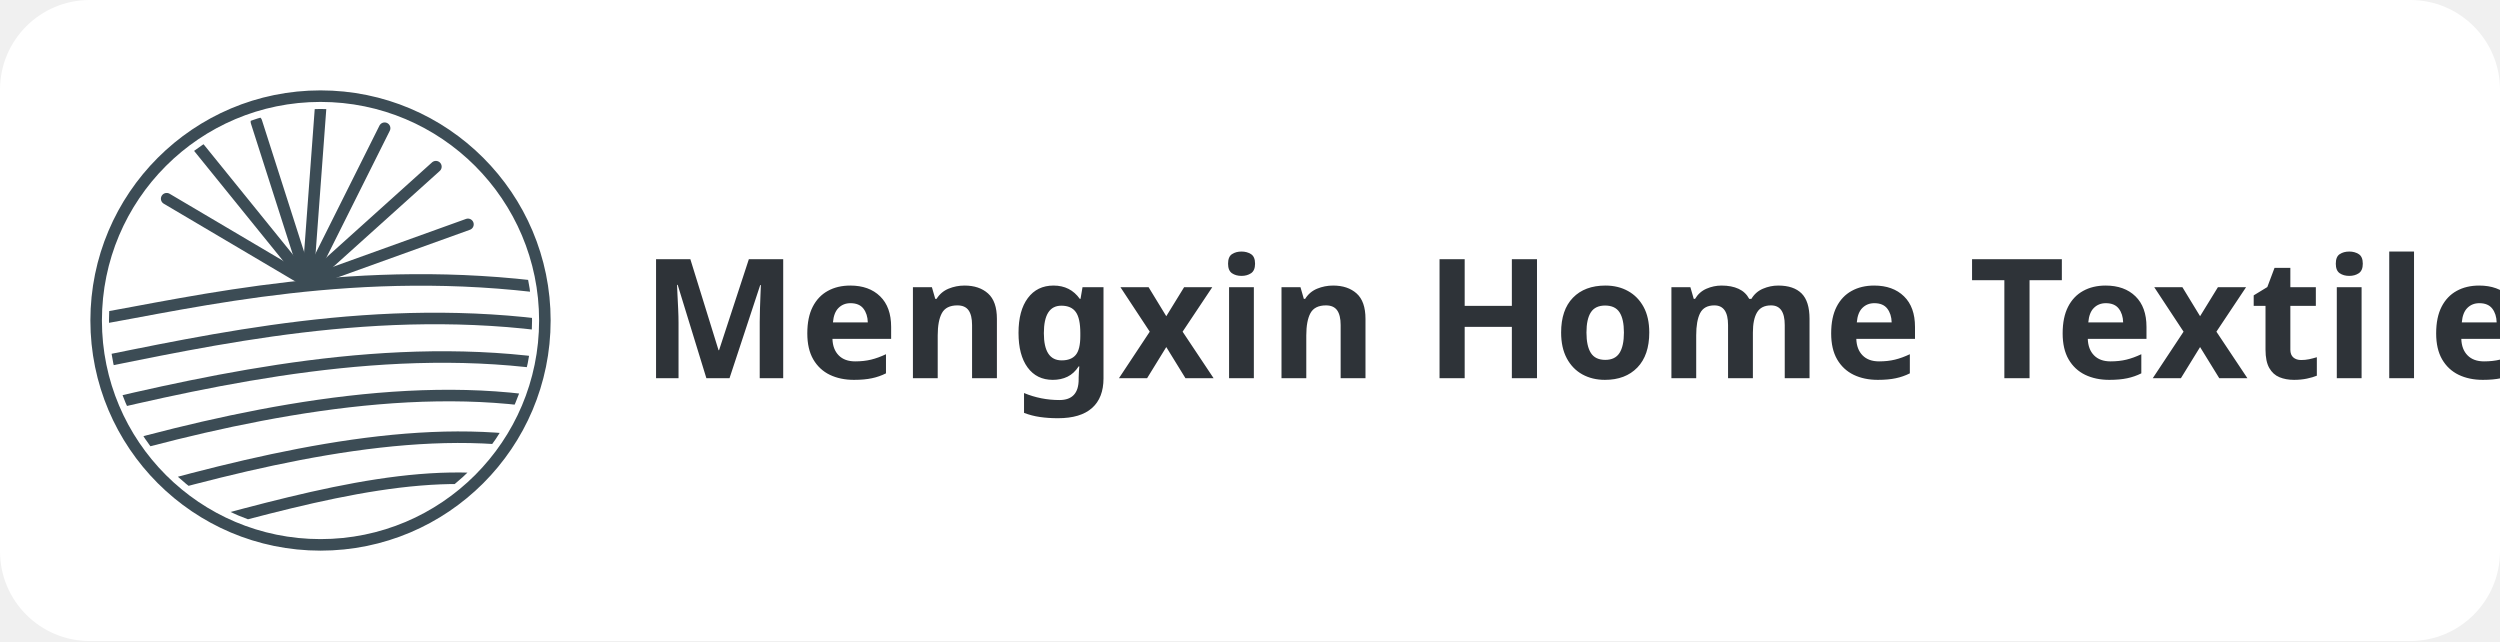
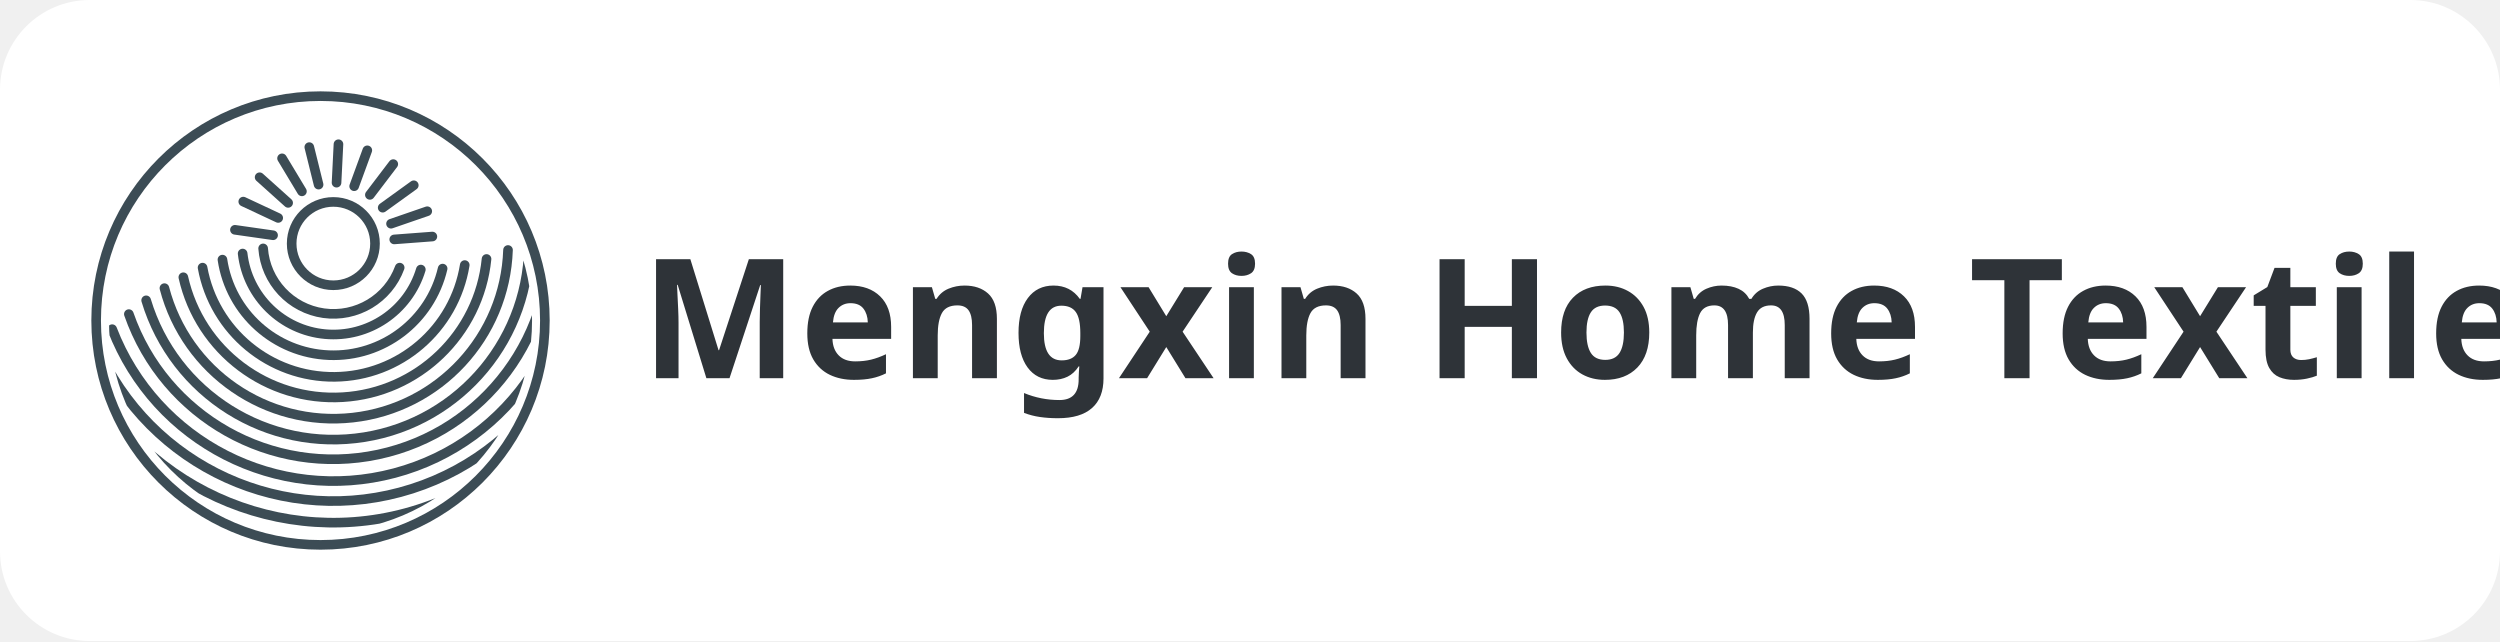
<svg xmlns="http://www.w3.org/2000/svg" viewBox="0 0 780 200" role="img" aria-label="Mengxin Home Textile">
  <rect x="0" y="0" width="780" height="200" rx="28" fill="#ffffff" />
  <defs>
    <clipPath id="mx-circle">
      <circle cx="100" cy="100" r="66" />
    </clipPath>
  </defs>
-   <g stroke="#3c4c55" stroke-width="3.6" fill="none" stroke-linecap="round">
+   <g stroke="#3c4c55" stroke-width="3" fill="none" stroke-linecap="round">
    <circle cx="100" cy="100" r="70" />
    <g clip-path="url(#mx-circle)">
-       <g>
-         <path d="M96 88 L52 62" />
-         <path d="M96 88 L62 46" />
-         <path d="M96 88 L80 38" />
-         <path d="M96 88 L100 34" />
-         <path d="M96 88 L120 40" />
-         <path d="M96 88 L136 52" />
-         <path d="M96 88 L146 70" />
-       </g>
-       <path d="M28 100 C 62 94, 112 82, 172 90" />
-       <path d="M26 114 C 66 106, 118 94, 174 102" />
-       <path d="M26 128 C 68 118, 122 106, 174 114" />
-       <path d="M30 142 C 72 130, 126 118, 172 126" />
-       <path d="M36 156 C 78 144, 126 132, 166 138" />
-       <path d="M48 168 C 86 158, 124 146, 156 150" />
+       <circle cx="104.0" cy="76.0" r="13" />
+       <path d="M85.2 73.4 L73.3 71.7" />
+       <path d="M86.8 68.0 L75.9 62.9" />
+       <path d="M89.9 63.3 L81.0 55.3" />
+       <path d="M94.2 59.7 L88.0 49.4" />
+       <path d="M99.4 57.6 L96.5 45.9" />
+       <path d="M105.0 57.0 L105.6 45.0" />
+       <path d="M110.5 58.1 L114.6 46.9" />
+       <path d="M115.4 60.8 L122.7 51.2" />
+       <path d="M119.4 64.8 L129.1 57.8" />
+       <path d="M122.0 69.8 L133.3 65.9" />
+       <path d="M123.0 74.7 L134.9 73.8" />
+       <path d="M82.1 77.5 A 22 22 0 0 0 124.7 83.5" />
+       <path d="M75.7 79.1 A 28.5 28.5 0 0 0 131.3 84.1" />
+       <path d="M69.4 81.0 A 35 35 0 0 0 138.1 83.8" />
+       <path d="M63.2 83.5 A 41.5 41.5 0 0 0 145.0 82.7" />
+       <path d="M57.2 86.5 A 48 48 0 0 0 151.8 80.8" />
+       <path d="M51.3 89.9 A 54.5 54.5 0 0 0 158.5 78.0" />
+       <path d="M45.6 93.7 A 61 61 0 0 0 165.0 74.5" />
+       <path d="M40.2 98.0 A 67.5 67.5 0 0 0 171.2 70.1" />
+       <path d="M35.0 102.7 A 74 74 0 0 0 177.2 64.9" />
+       <path d="M30.1 107.8 A 80.5 80.5 0 0 0 182.7 59.0" />
+       <path d="M25.4 113.4 A 87 87 0 0 0 187.7 52.4" />
+       <path d="M21.1 119.3 A 93.5 93.5 0 0 0 192.2 45.1" />
    </g>
  </g>
  <text x="200" y="118" font-family="'Poppins','Avenir Next','PingFang SC','Segoe UI',system-ui,sans-serif" font-size="52" font-weight="600" fill="#2e3338" letter-spacing="0.5">Mengxin Home Textile</text>
</svg>
